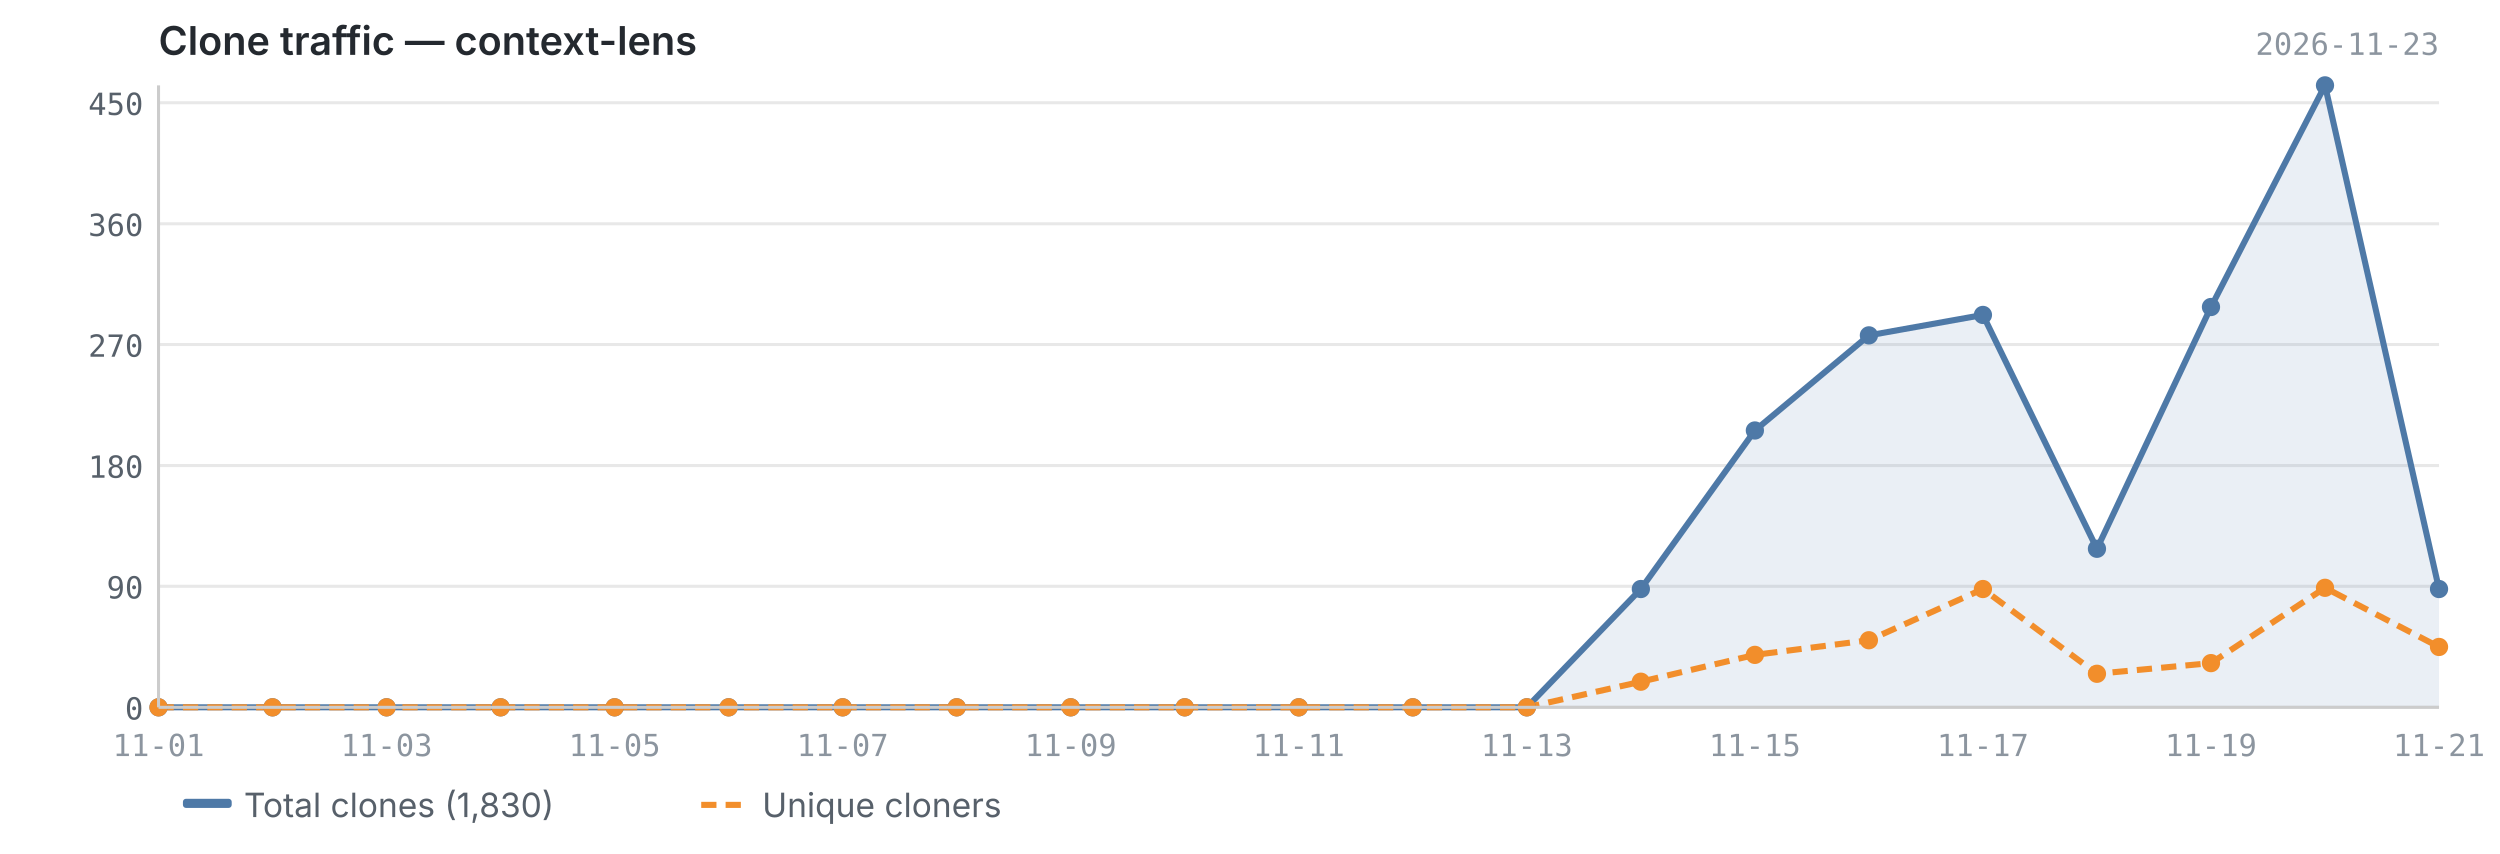
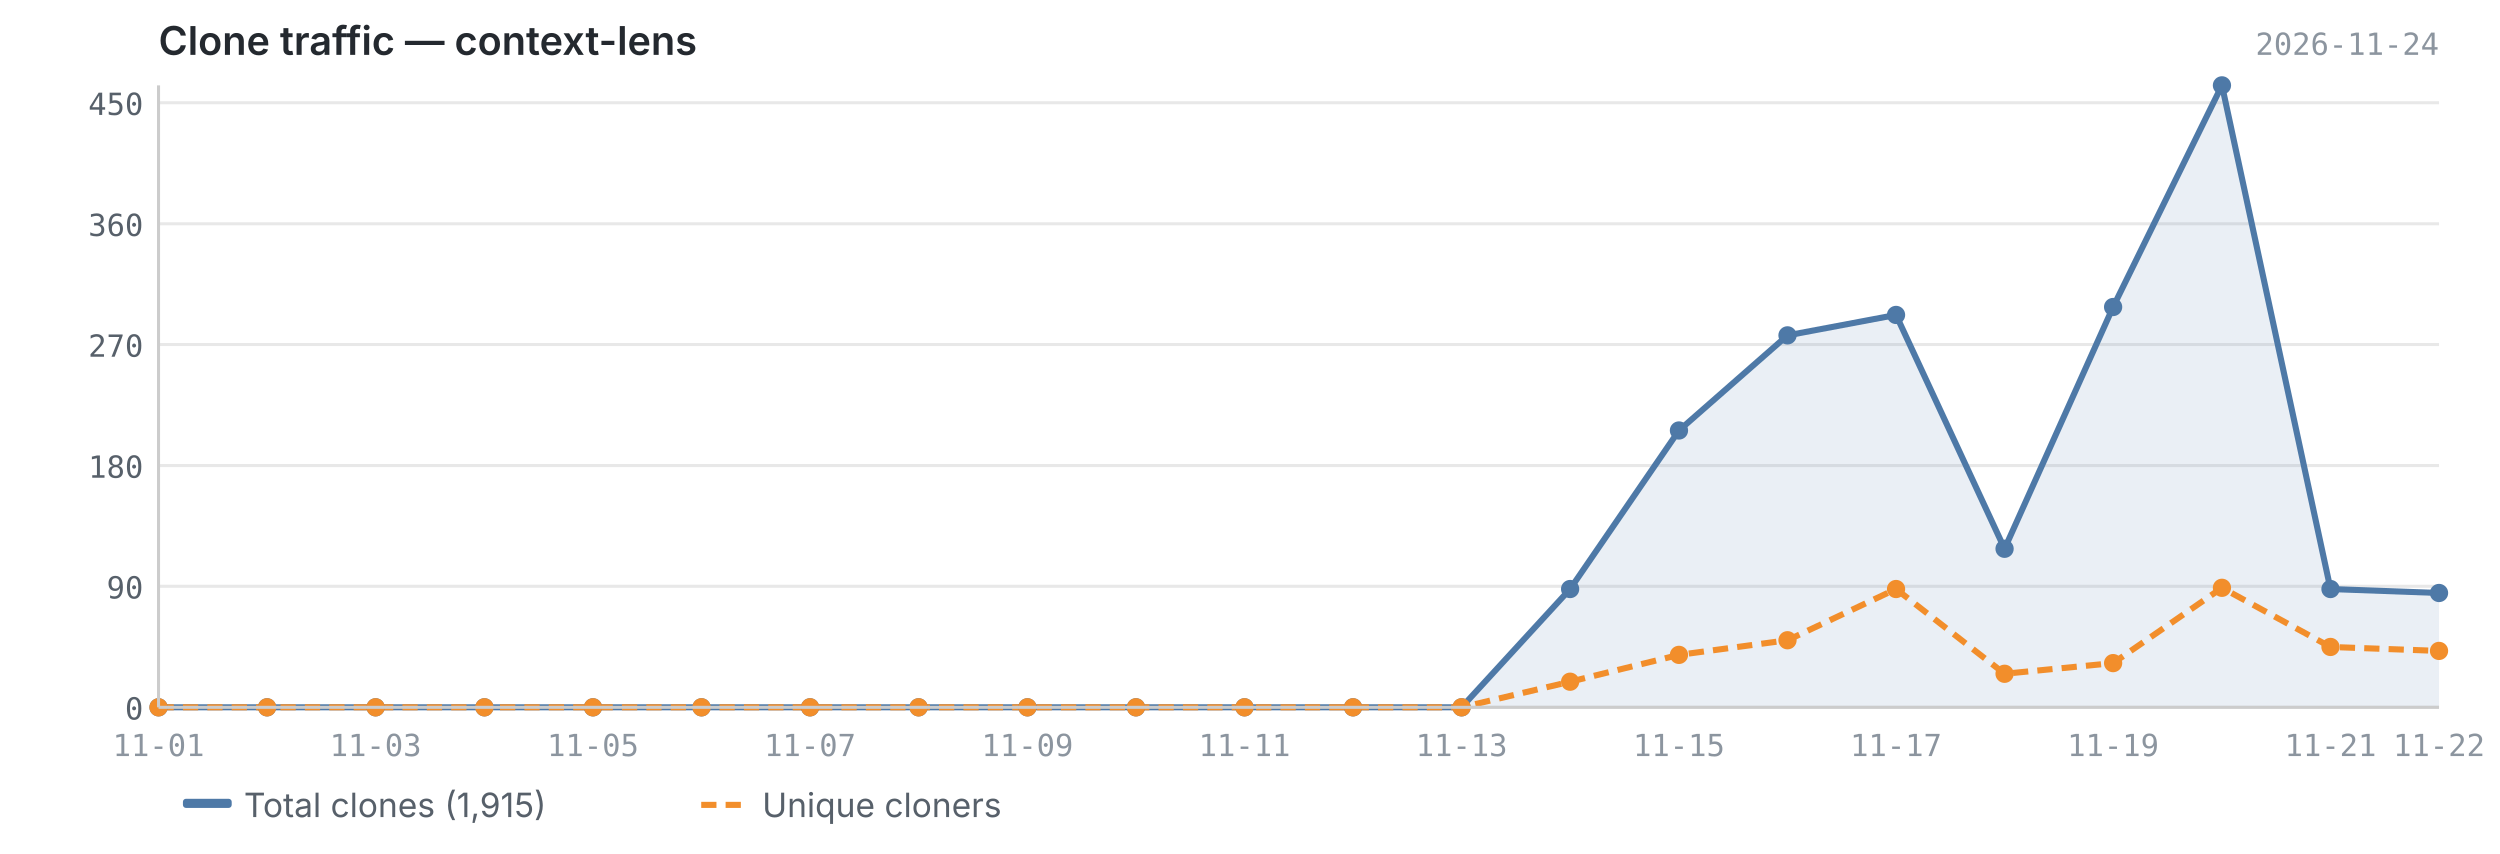
<svg xmlns="http://www.w3.org/2000/svg" viewBox="0 0 820 280" width="820" height="280">
  <text x="52" y="18" font-size="13" font-weight="600" fill="#24292f" font-family="-apple-system, BlinkMacSystemFont, 'Segoe UI', sans-serif">Clone traffic — context-lens</text>
-   <text x="800" y="18" font-size="10" fill="#8c959f" font-family="ui-monospace, SFMono-Regular, 'SF Mono', Menlo, monospace" text-anchor="end">2026-11-23</text>
+   <text x="800" y="18" font-size="10" fill="#8c959f" font-family="ui-monospace, SFMono-Regular, 'SF Mono', Menlo, monospace" text-anchor="end">2026-11-24</text>
  <line x1="52" y1="232.0" x2="800" y2="232.0" stroke="#e8e8e8" stroke-width="1" />
  <line x1="52" y1="192.3" x2="800" y2="192.3" stroke="#e8e8e8" stroke-width="1" />
  <line x1="52" y1="152.7" x2="800" y2="152.7" stroke="#e8e8e8" stroke-width="1" />
  <line x1="52" y1="113.0" x2="800" y2="113.0" stroke="#e8e8e8" stroke-width="1" />
  <line x1="52" y1="73.4" x2="800" y2="73.4" stroke="#e8e8e8" stroke-width="1" />
  <line x1="52" y1="33.7" x2="800" y2="33.7" stroke="#e8e8e8" stroke-width="1" />
  <line x1="52" y1="-5.9" x2="800" y2="-5.9" stroke="#e8e8e8" stroke-width="1" />
-   <path d="M52.0,232.0 L52.0,232.0 L89.4,232.0 L126.8,232.0 L164.2,232.0 L201.6,232.0 L239.0,232.0 L276.4,232.0 L313.8,232.0 L351.2,232.0 L388.6,232.0 L426.0,232.0 L463.4,232.0 L500.8,232.0 L538.2,193.2 L575.6,141.2 L613.0,110.0 L650.4,103.3 L687.8,180.0 L725.2,100.7 L762.6,28.0 L800.0,193.2 L800.0,232.0 L52.0,232.0Z" fill="#4e79a7" opacity="0.12" />
-   <polyline points="52.0,232.0 89.4,232.0 126.8,232.0 164.2,232.0 201.6,232.0 239.0,232.0 276.4,232.0 313.8,232.0 351.2,232.0 388.6,232.0 426.0,232.0 463.4,232.0 500.8,232.0 538.2,193.2 575.6,141.2 613.0,110.0 650.4,103.3 687.8,180.0 725.2,100.7 762.6,28.0 800.0,193.2" fill="none" stroke="#4e79a7" stroke-width="2" stroke-linejoin="round" />
-   <polyline points="52.0,232.0 89.4,232.0 126.8,232.0 164.2,232.0 201.6,232.0 239.0,232.0 276.4,232.0 313.8,232.0 351.2,232.0 388.6,232.0 426.0,232.0 463.4,232.0 500.8,232.0 538.2,223.6 575.6,214.8 613.0,210.0 650.4,193.2 687.8,221.0 725.2,217.5 762.6,192.8 800.0,212.2" fill="none" stroke="#f28e2b" stroke-width="2" stroke-linejoin="round" stroke-dasharray="5,3" />
+   <path d="M52.0,232.0 L52.0,232.0 L87.6,232.0 L123.2,232.0 L158.9,232.0 L194.5,232.0 L230.1,232.0 L265.7,232.0 L301.3,232.0 L337.0,232.0 L372.6,232.0 L408.2,232.0 L443.8,232.0 L479.4,232.0 L515.0,193.2 L550.7,141.2 L586.3,110.0 L621.9,103.3 L657.5,180.0 L693.1,100.7 L728.8,28.0 L764.4,193.2 L800.0,194.5 L800.0,232.0 L52.0,232.0Z" fill="#4e79a7" opacity="0.12" />
+   <polyline points="52.0,232.0 87.6,232.0 123.2,232.0 158.9,232.0 194.5,232.0 230.1,232.0 265.7,232.0 301.3,232.0 337.0,232.0 372.6,232.0 408.2,232.0 443.8,232.0 479.4,232.0 515.0,193.2 550.7,141.2 586.3,110.0 621.9,103.3 657.5,180.0 693.1,100.7 728.8,28.0 764.4,193.2 800.0,194.5" fill="none" stroke="#4e79a7" stroke-width="2" stroke-linejoin="round" />
+   <polyline points="52.0,232.0 87.6,232.0 123.2,232.0 158.9,232.0 194.5,232.0 230.1,232.0 265.7,232.0 301.3,232.0 337.0,232.0 372.6,232.0 408.2,232.0 443.8,232.0 479.4,232.0 515.0,223.6 550.7,214.8 586.3,210.0 621.9,193.2 657.5,221.0 693.1,217.5 728.8,192.8 764.4,212.2 800.0,213.5" fill="none" stroke="#f28e2b" stroke-width="2" stroke-linejoin="round" stroke-dasharray="5,3" />
  <circle cx="52.0" cy="232.0" r="3" fill="#4e79a7" />
-   <circle cx="89.4" cy="232.0" r="3" fill="#4e79a7" />
-   <circle cx="126.8" cy="232.0" r="3" fill="#4e79a7" />
-   <circle cx="164.2" cy="232.0" r="3" fill="#4e79a7" />
-   <circle cx="201.6" cy="232.0" r="3" fill="#4e79a7" />
-   <circle cx="239.0" cy="232.0" r="3" fill="#4e79a7" />
-   <circle cx="276.4" cy="232.0" r="3" fill="#4e79a7" />
-   <circle cx="313.8" cy="232.0" r="3" fill="#4e79a7" />
-   <circle cx="351.2" cy="232.0" r="3" fill="#4e79a7" />
-   <circle cx="388.6" cy="232.0" r="3" fill="#4e79a7" />
-   <circle cx="426.0" cy="232.0" r="3" fill="#4e79a7" />
-   <circle cx="463.4" cy="232.0" r="3" fill="#4e79a7" />
-   <circle cx="500.8" cy="232.0" r="3" fill="#4e79a7" />
-   <circle cx="538.2" cy="193.2" r="3" fill="#4e79a7" />
-   <circle cx="575.6" cy="141.2" r="3" fill="#4e79a7" />
-   <circle cx="613.0" cy="110.0" r="3" fill="#4e79a7" />
-   <circle cx="650.4" cy="103.3" r="3" fill="#4e79a7" />
-   <circle cx="687.8" cy="180.0" r="3" fill="#4e79a7" />
-   <circle cx="725.2" cy="100.7" r="3" fill="#4e79a7" />
-   <circle cx="762.6" cy="28.0" r="3" fill="#4e79a7" />
-   <circle cx="800.0" cy="193.2" r="3" fill="#4e79a7" />
+   <circle cx="87.6" cy="232.0" r="3" fill="#4e79a7" />
+   <circle cx="123.2" cy="232.0" r="3" fill="#4e79a7" />
+   <circle cx="158.9" cy="232.0" r="3" fill="#4e79a7" />
+   <circle cx="194.5" cy="232.0" r="3" fill="#4e79a7" />
+   <circle cx="230.1" cy="232.0" r="3" fill="#4e79a7" />
+   <circle cx="265.7" cy="232.0" r="3" fill="#4e79a7" />
+   <circle cx="301.3" cy="232.0" r="3" fill="#4e79a7" />
+   <circle cx="337.0" cy="232.0" r="3" fill="#4e79a7" />
+   <circle cx="372.6" cy="232.0" r="3" fill="#4e79a7" />
+   <circle cx="408.2" cy="232.0" r="3" fill="#4e79a7" />
+   <circle cx="443.8" cy="232.0" r="3" fill="#4e79a7" />
+   <circle cx="479.4" cy="232.0" r="3" fill="#4e79a7" />
+   <circle cx="515.0" cy="193.2" r="3" fill="#4e79a7" />
+   <circle cx="550.7" cy="141.2" r="3" fill="#4e79a7" />
+   <circle cx="586.3" cy="110.0" r="3" fill="#4e79a7" />
+   <circle cx="621.9" cy="103.3" r="3" fill="#4e79a7" />
+   <circle cx="657.5" cy="180.0" r="3" fill="#4e79a7" />
+   <circle cx="693.1" cy="100.7" r="3" fill="#4e79a7" />
+   <circle cx="728.8" cy="28.0" r="3" fill="#4e79a7" />
+   <circle cx="764.4" cy="193.2" r="3" fill="#4e79a7" />
+   <circle cx="800.0" cy="194.5" r="3" fill="#4e79a7" />
  <circle cx="52.0" cy="232.0" r="3" fill="#f28e2b" />
-   <circle cx="89.4" cy="232.0" r="3" fill="#f28e2b" />
-   <circle cx="126.8" cy="232.0" r="3" fill="#f28e2b" />
-   <circle cx="164.2" cy="232.0" r="3" fill="#f28e2b" />
-   <circle cx="201.6" cy="232.0" r="3" fill="#f28e2b" />
-   <circle cx="239.0" cy="232.0" r="3" fill="#f28e2b" />
-   <circle cx="276.4" cy="232.0" r="3" fill="#f28e2b" />
-   <circle cx="313.8" cy="232.0" r="3" fill="#f28e2b" />
-   <circle cx="351.2" cy="232.0" r="3" fill="#f28e2b" />
-   <circle cx="388.6" cy="232.0" r="3" fill="#f28e2b" />
-   <circle cx="426.0" cy="232.0" r="3" fill="#f28e2b" />
-   <circle cx="463.4" cy="232.0" r="3" fill="#f28e2b" />
-   <circle cx="500.8" cy="232.0" r="3" fill="#f28e2b" />
-   <circle cx="538.2" cy="223.6" r="3" fill="#f28e2b" />
-   <circle cx="575.6" cy="214.8" r="3" fill="#f28e2b" />
-   <circle cx="613.0" cy="210.0" r="3" fill="#f28e2b" />
-   <circle cx="650.4" cy="193.2" r="3" fill="#f28e2b" />
-   <circle cx="687.8" cy="221.0" r="3" fill="#f28e2b" />
-   <circle cx="725.2" cy="217.5" r="3" fill="#f28e2b" />
-   <circle cx="762.6" cy="192.8" r="3" fill="#f28e2b" />
-   <circle cx="800.0" cy="212.2" r="3" fill="#f28e2b" />
+   <circle cx="87.6" cy="232.0" r="3" fill="#f28e2b" />
+   <circle cx="123.2" cy="232.0" r="3" fill="#f28e2b" />
+   <circle cx="158.9" cy="232.0" r="3" fill="#f28e2b" />
+   <circle cx="194.5" cy="232.0" r="3" fill="#f28e2b" />
+   <circle cx="230.1" cy="232.0" r="3" fill="#f28e2b" />
+   <circle cx="265.7" cy="232.0" r="3" fill="#f28e2b" />
+   <circle cx="301.3" cy="232.0" r="3" fill="#f28e2b" />
+   <circle cx="337.0" cy="232.0" r="3" fill="#f28e2b" />
+   <circle cx="372.6" cy="232.0" r="3" fill="#f28e2b" />
+   <circle cx="408.2" cy="232.0" r="3" fill="#f28e2b" />
+   <circle cx="443.8" cy="232.0" r="3" fill="#f28e2b" />
+   <circle cx="479.4" cy="232.0" r="3" fill="#f28e2b" />
+   <circle cx="515.0" cy="223.6" r="3" fill="#f28e2b" />
+   <circle cx="550.7" cy="214.8" r="3" fill="#f28e2b" />
+   <circle cx="586.3" cy="210.0" r="3" fill="#f28e2b" />
+   <circle cx="621.9" cy="193.2" r="3" fill="#f28e2b" />
+   <circle cx="657.5" cy="221.0" r="3" fill="#f28e2b" />
+   <circle cx="693.1" cy="217.5" r="3" fill="#f28e2b" />
+   <circle cx="728.8" cy="192.8" r="3" fill="#f28e2b" />
+   <circle cx="764.4" cy="212.2" r="3" fill="#f28e2b" />
+   <circle cx="800.0" cy="213.5" r="3" fill="#f28e2b" />
  <line x1="52" y1="28" x2="52" y2="232" stroke="#cccccc" stroke-width="1" />
  <line x1="52" y1="232" x2="800" y2="232" stroke="#cccccc" stroke-width="1" />
  <text x="47" y="236.0" text-anchor="end" font-size="10" fill="#57606a" font-family="ui-monospace, SFMono-Regular, 'SF Mono', Menlo, monospace">0</text>
  <text x="47" y="196.3" text-anchor="end" font-size="10" fill="#57606a" font-family="ui-monospace, SFMono-Regular, 'SF Mono', Menlo, monospace">90</text>
  <text x="47" y="156.7" text-anchor="end" font-size="10" fill="#57606a" font-family="ui-monospace, SFMono-Regular, 'SF Mono', Menlo, monospace">180</text>
  <text x="47" y="117.0" text-anchor="end" font-size="10" fill="#57606a" font-family="ui-monospace, SFMono-Regular, 'SF Mono', Menlo, monospace">270</text>
  <text x="47" y="77.4" text-anchor="end" font-size="10" fill="#57606a" font-family="ui-monospace, SFMono-Regular, 'SF Mono', Menlo, monospace">360</text>
  <text x="47" y="37.7" text-anchor="end" font-size="10" fill="#57606a" font-family="ui-monospace, SFMono-Regular, 'SF Mono', Menlo, monospace">450</text>
  <text x="47" y="-1.9" text-anchor="end" font-size="10" fill="#57606a" font-family="ui-monospace, SFMono-Regular, 'SF Mono', Menlo, monospace">540</text>
  <text x="52.0" y="248" text-anchor="middle" font-size="10" fill="#8c959f" font-family="ui-monospace, SFMono-Regular, 'SF Mono', Menlo, monospace">11-01</text>
-   <text x="126.8" y="248" text-anchor="middle" font-size="10" fill="#8c959f" font-family="ui-monospace, SFMono-Regular, 'SF Mono', Menlo, monospace">11-03</text>
-   <text x="201.6" y="248" text-anchor="middle" font-size="10" fill="#8c959f" font-family="ui-monospace, SFMono-Regular, 'SF Mono', Menlo, monospace">11-05</text>
-   <text x="276.4" y="248" text-anchor="middle" font-size="10" fill="#8c959f" font-family="ui-monospace, SFMono-Regular, 'SF Mono', Menlo, monospace">11-07</text>
-   <text x="351.2" y="248" text-anchor="middle" font-size="10" fill="#8c959f" font-family="ui-monospace, SFMono-Regular, 'SF Mono', Menlo, monospace">11-09</text>
-   <text x="426.0" y="248" text-anchor="middle" font-size="10" fill="#8c959f" font-family="ui-monospace, SFMono-Regular, 'SF Mono', Menlo, monospace">11-11</text>
-   <text x="500.8" y="248" text-anchor="middle" font-size="10" fill="#8c959f" font-family="ui-monospace, SFMono-Regular, 'SF Mono', Menlo, monospace">11-13</text>
-   <text x="575.6" y="248" text-anchor="middle" font-size="10" fill="#8c959f" font-family="ui-monospace, SFMono-Regular, 'SF Mono', Menlo, monospace">11-15</text>
-   <text x="650.4" y="248" text-anchor="middle" font-size="10" fill="#8c959f" font-family="ui-monospace, SFMono-Regular, 'SF Mono', Menlo, monospace">11-17</text>
-   <text x="725.2" y="248" text-anchor="middle" font-size="10" fill="#8c959f" font-family="ui-monospace, SFMono-Regular, 'SF Mono', Menlo, monospace">11-19</text>
-   <text x="800.0" y="248" text-anchor="middle" font-size="10" fill="#8c959f" font-family="ui-monospace, SFMono-Regular, 'SF Mono', Menlo, monospace">11-21</text>
+   <text x="123.2" y="248" text-anchor="middle" font-size="10" fill="#8c959f" font-family="ui-monospace, SFMono-Regular, 'SF Mono', Menlo, monospace">11-03</text>
+   <text x="194.5" y="248" text-anchor="middle" font-size="10" fill="#8c959f" font-family="ui-monospace, SFMono-Regular, 'SF Mono', Menlo, monospace">11-05</text>
+   <text x="265.7" y="248" text-anchor="middle" font-size="10" fill="#8c959f" font-family="ui-monospace, SFMono-Regular, 'SF Mono', Menlo, monospace">11-07</text>
+   <text x="337.0" y="248" text-anchor="middle" font-size="10" fill="#8c959f" font-family="ui-monospace, SFMono-Regular, 'SF Mono', Menlo, monospace">11-09</text>
+   <text x="408.2" y="248" text-anchor="middle" font-size="10" fill="#8c959f" font-family="ui-monospace, SFMono-Regular, 'SF Mono', Menlo, monospace">11-11</text>
+   <text x="479.4" y="248" text-anchor="middle" font-size="10" fill="#8c959f" font-family="ui-monospace, SFMono-Regular, 'SF Mono', Menlo, monospace">11-13</text>
+   <text x="550.7" y="248" text-anchor="middle" font-size="10" fill="#8c959f" font-family="ui-monospace, SFMono-Regular, 'SF Mono', Menlo, monospace">11-15</text>
+   <text x="621.9" y="248" text-anchor="middle" font-size="10" fill="#8c959f" font-family="ui-monospace, SFMono-Regular, 'SF Mono', Menlo, monospace">11-17</text>
+   <text x="693.1" y="248" text-anchor="middle" font-size="10" fill="#8c959f" font-family="ui-monospace, SFMono-Regular, 'SF Mono', Menlo, monospace">11-19</text>
+   <text x="764.4" y="248" text-anchor="middle" font-size="10" fill="#8c959f" font-family="ui-monospace, SFMono-Regular, 'SF Mono', Menlo, monospace">11-21</text>
+   <text x="800.0" y="248" text-anchor="middle" font-size="10" fill="#8c959f" font-family="ui-monospace, SFMono-Regular, 'SF Mono', Menlo, monospace">11-22</text>
  <rect x="60" y="262" width="16" height="3" fill="#4e79a7" rx="1" />
-   <text x="80" y="268" font-size="11" fill="#57606a" font-family="-apple-system, BlinkMacSystemFont, 'Segoe UI', sans-serif">Total clones (1,830)</text>
+   <text x="80" y="268" font-size="11" fill="#57606a" font-family="-apple-system, BlinkMacSystemFont, 'Segoe UI', sans-serif">Total clones (1,915)</text>
  <line x1="230" y1="264" x2="246" y2="264" stroke="#f28e2b" stroke-width="2" stroke-dasharray="5,3" />
  <text x="250" y="268" font-size="11" fill="#57606a" font-family="-apple-system, BlinkMacSystemFont, 'Segoe UI', sans-serif">Unique cloners</text>
</svg>
